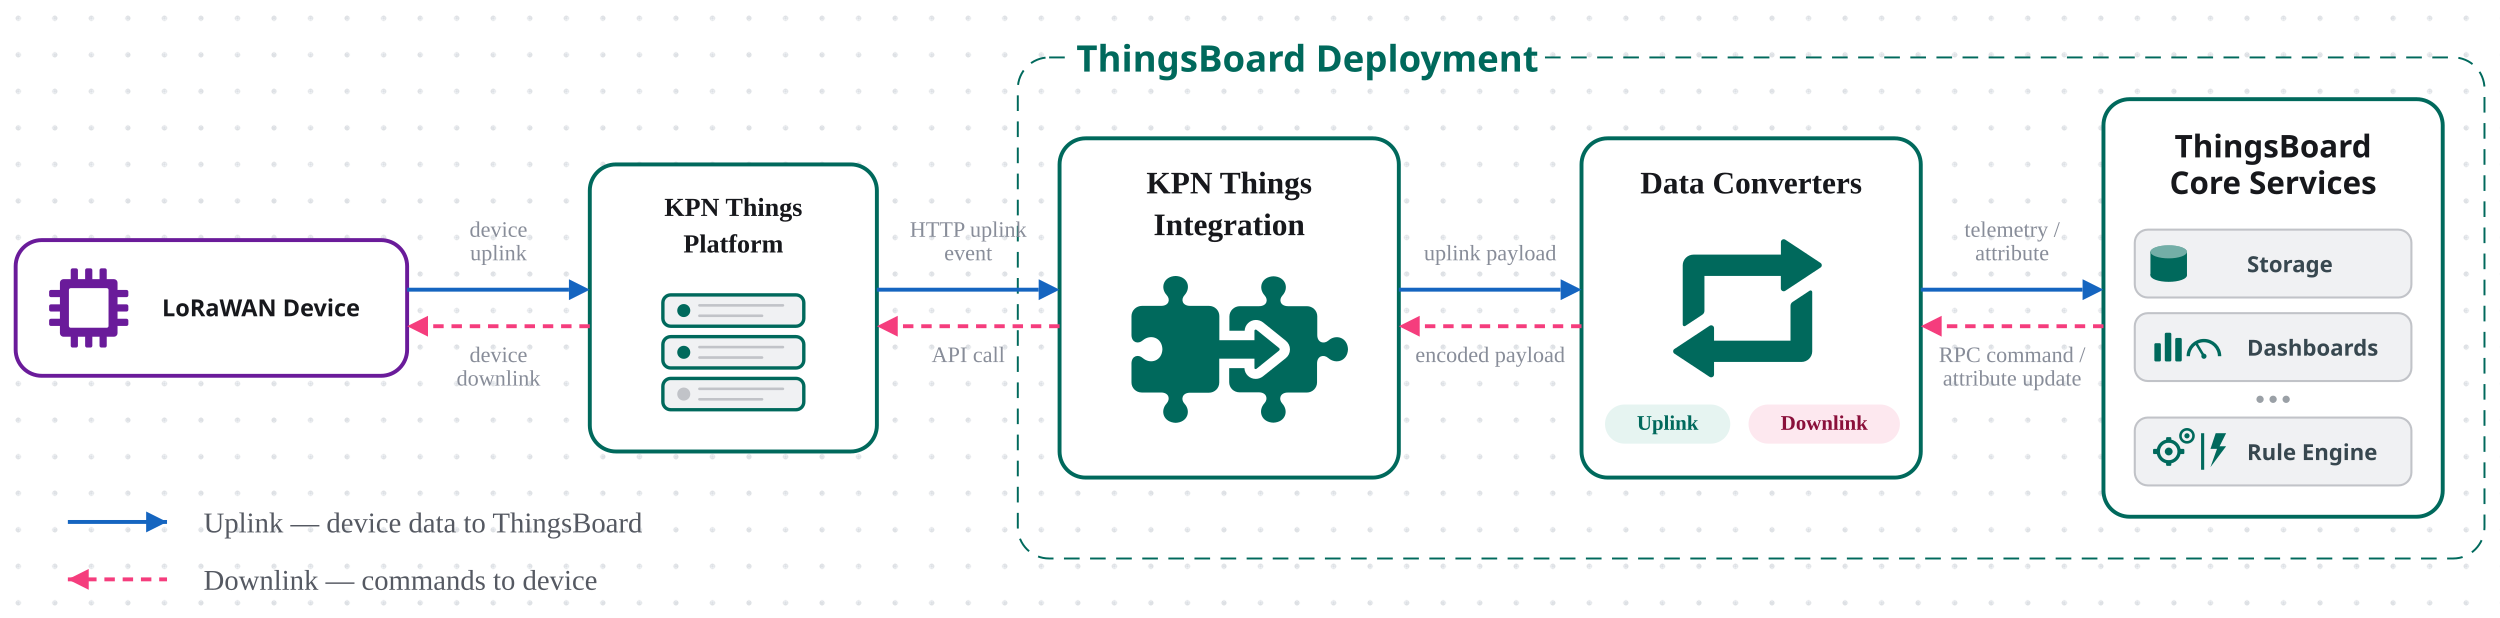
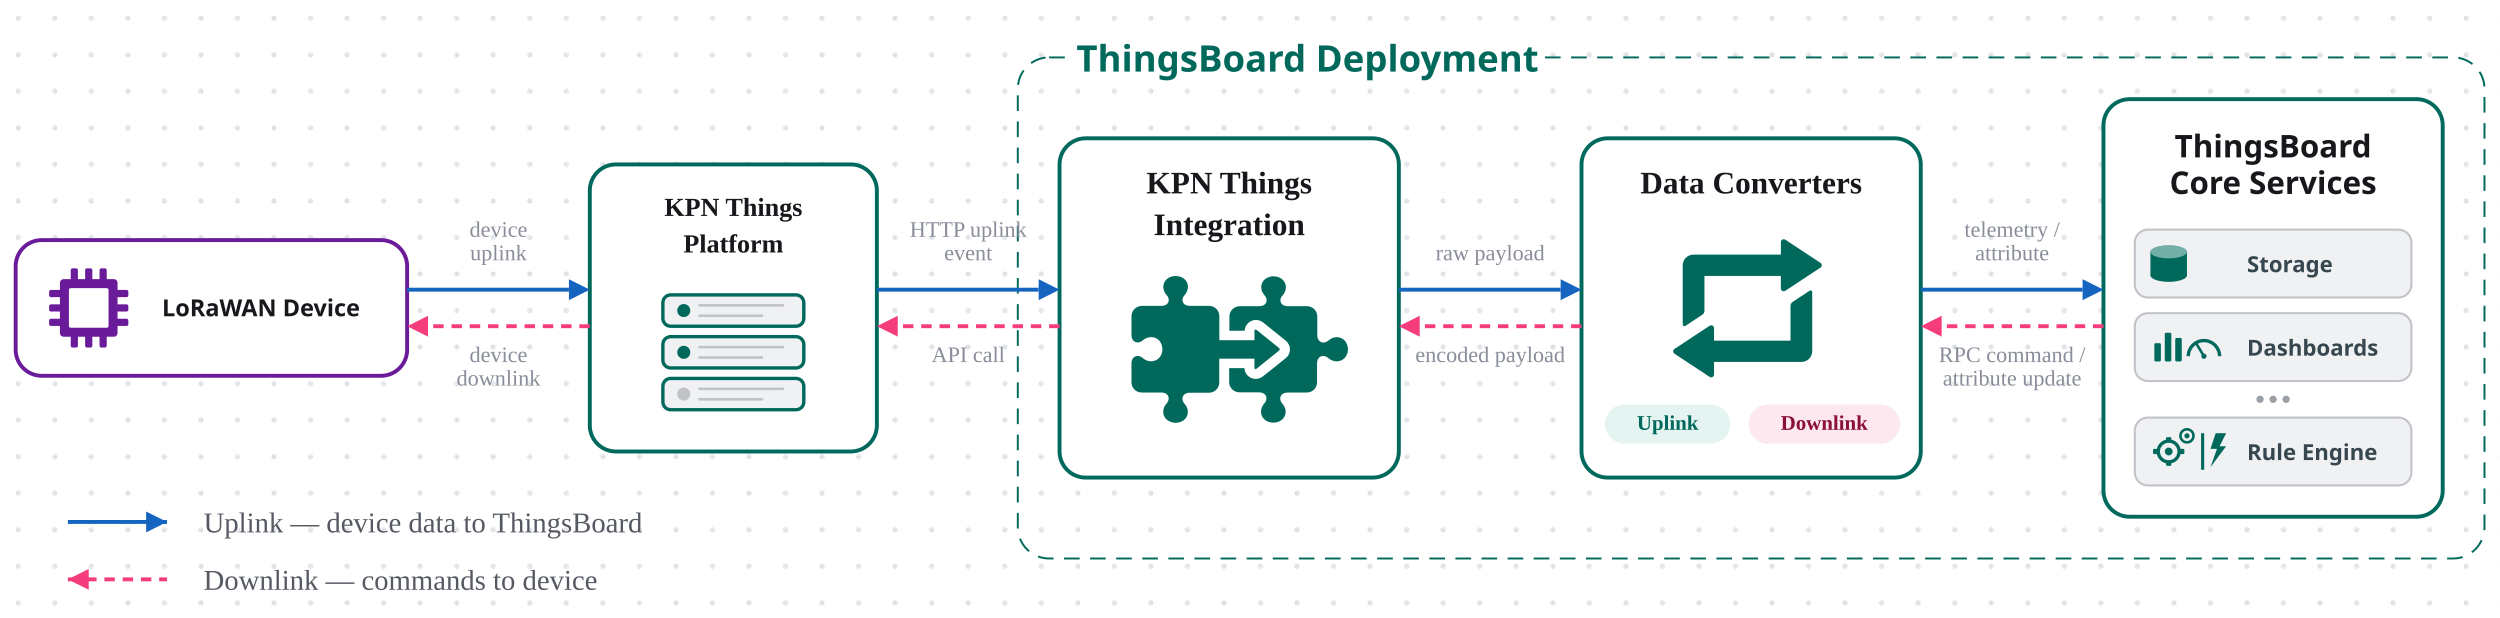
<svg xmlns="http://www.w3.org/2000/svg" viewBox="0 0 1400 346" width="1400">
  <defs>
    <pattern id="dots" x="0" y="0" width="14" height="14" patternUnits="userSpaceOnUse">
      <circle cx="7" cy="7" r="1" fill="#dde0e4" />
    </pattern>
    <clipPath id="clip0">
      <path fill="#fff" d="M0 0h1400v346H0z" />
    </clipPath>
    <marker id="arrow" viewBox="0 0 10 10" refX="8" refY="5" markerWidth="6" markerHeight="6" orient="auto-start-reverse">
      <path d="M2 1L8 5L2 9" fill="none" stroke="context-stroke" stroke-width="1.5" stroke-linecap="round" stroke-linejoin="round" />
    </marker>
  </defs>
  <g clip-path="url(#clip0)" transform="scale(1.461461)">
    <path fill="#fff" d="M0 0h958v237H0z" />
    <rect width="958" height="237" fill="url(#dots)" />
    <g transform="translate(0,33)">
      <rect x="390" y="-11" width="562" height="192" rx="12" fill="none" stroke="#00695c" stroke-width="0.75" stroke-dasharray="6,4" />
      <rect x="410" y="-18" width="178" height="14" fill="#fff" />
      <text x="501" y="-11" text-anchor="middle" font-family="system-ui,sans-serif" font-size="14" fill="#00695c" font-weight="600" dominant-baseline="central">ThingsBoard Deployment</text>
      <rect x="6" y="59" width="150" height="52" rx="10" fill="#fff" stroke="#6a1b9a" stroke-width="1.5" />
      <g transform="translate(13.3,64.3) scale(0.69)" fill="#6a1b9a">
        <rect x="14" y="14" width="32" height="32" rx="2" fill="#6a1b9a" />
        <rect x="19" y="19" width="22" height="22" rx="1" fill="#fff" />
        <rect x="20" y="8" width="4" height="7" rx="1" />
        <rect x="28" y="8" width="4" height="7" rx="1" />
        <rect x="36" y="8" width="4" height="7" rx="1" />
        <rect x="20" y="45" width="4" height="7" rx="1" />
        <rect x="28" y="45" width="4" height="7" rx="1" />
        <rect x="36" y="45" width="4" height="7" rx="1" />
        <rect x="8" y="20" width="7" height="4" rx="1" />
        <rect x="8" y="28" width="7" height="4" rx="1" />
        <rect x="8" y="36" width="7" height="4" rx="1" />
        <rect x="45" y="20" width="7" height="4" rx="1" />
        <rect x="45" y="28" width="7" height="4" rx="1" />
        <rect x="45" y="36" width="7" height="4" rx="1" />
      </g>
      <text x="100" y="85" text-anchor="middle" font-family="system-ui,sans-serif" font-size="9" fill="#17181c" font-weight="600" dominant-baseline="middle">LoRaWAN Device</text>
      <rect x="226" y="30" width="110" height="110" rx="10" fill="#fff" stroke="#00695c" stroke-width="1.5" />
      <text x="281" y="43" text-anchor="middle" font-size="10" fill="#17181c" font-weight="600" dominant-baseline="hanging">KPN Things</text>
      <text x="281" y="57" text-anchor="middle" font-size="10" fill="#17181c" font-weight="600" dominant-baseline="hanging">Platform</text>
      <g fill="none" stroke="#00695c" stroke-width="1.3" stroke-linecap="round">
        <rect x="254" y="80" width="54" height="12" rx="3" fill="#f0f1f3" stroke="#00695c" />
        <circle cx="262" cy="86" r="2.5" fill="#00695c" stroke="none" />
        <line x1="268" y1="84" x2="300" y2="84" stroke="#c1c3c8" stroke-width="1" />
        <line x1="268" y1="88" x2="292" y2="88" stroke="#c1c3c8" stroke-width="1" />
        <rect x="254" y="96" width="54" height="12" rx="3" fill="#f0f1f3" stroke="#00695c" />
        <circle cx="262" cy="102" r="2.5" fill="#00695c" stroke="none" />
        <line x1="268" y1="100" x2="300" y2="100" stroke="#c1c3c8" stroke-width="1" />
        <line x1="268" y1="104" x2="292" y2="104" stroke="#c1c3c8" stroke-width="1" />
        <rect x="254" y="112" width="54" height="12" rx="3" fill="#f0f1f3" stroke="#00695c" />
        <circle cx="262" cy="118" r="2.5" fill="#c1c3c8" stroke="none" />
        <line x1="268" y1="116" x2="300" y2="116" stroke="#c1c3c8" stroke-width="1" />
        <line x1="268" y1="120" x2="292" y2="120" stroke="#c1c3c8" stroke-width="1" />
      </g>
      <rect x="406" y="20" width="130" height="130" rx="10" fill="#fff" stroke="#00695c" stroke-width="1.5" />
      <text x="471" y="33" text-anchor="middle" font-size="12" fill="#17181c" font-weight="600" dominant-baseline="hanging">KPN Things</text>
      <text x="471" y="49" text-anchor="middle" font-size="12" fill="#17181c" font-weight="600" dominant-baseline="hanging">Integration</text>
      <g transform="matrix(-0.16987,0,0,-0.166552,516.5201,141.5578)" fill="#00695c">
        <path d="m 465.3,145.05 h -43.5 c -17.7,0 -21.8,-14.7 -12.6,-25.3 15.2,-17.2 7.1,-43 -20.2,-44.5 -27.3,1 -35.4,27.3 -20.2,44 9.1,10.1 5.1,25.3 -12.6,25.3 h -42.5 c -12.6,0 -23.3,10.1 -23.3,23.3 v 55.1 h -1 -78.4 v -21.8 c 0,-2 -2.5,-3 -4.6,-1.5 l -51.1,42 c -1.5,1.5 -1.5,4 0,5.6 l 51.1,42 c 2,1.5 4.6,0 4.6,-2 v -21.8 h 78.2 1 v 55.6 c 0,12.6 10.1,23.3 23.3,23.3 H 356 c 17.7,0 21.8,14.7 12.6,24.8 -15.2,17.2 -7.1,43 20.2,44 27.3,-1 35.4,-27.3 20.2,-44 -9.1,-10.1 -5.1,-24.8 12.6,-24.8 h 43 c 13.2,0 23.8,-10.6 23.8,-23.8 v -43.6 c -0.5,-17.2 -15.2,-21.2 -25.3,-12.1 -17.2,15.2 -43.5,7.1 -44.5,-20.2 1,-27.3 27.3,-35.4 44.5,-20.2 10.1,9.1 24.8,5.1 25.3,-12.1 v -44 c 0.1,-12.7 -10,-23.3 -23.1,-23.3 z" />
        <path d="m 244.7,145.45 h -43.5 c -17.7,0 -21.8,-15.2 -12.6,-25.3 15.2,-17.2 7.1,-43.5 -20.2,-44.5 -27.3,1 -35.4,26.8 -20.2,44 9.1,10.1 5.1,25.3 -12.6,25.3 H 93.1 c -13.2,0 -23.3,10.6 -23.3,23.3 v 43.5 c 0,17.7 -15.2,21.8 -25.3,12.6 -17.2,-15.2 -43.5,-7.1 -44.5,20.2 1,27.3 27.3,35.4 44,20.2 10.1,-9.1 25.3,-5.1 25.3,12.6 v 43 c 0,13.2 10.6,23.3 23.3,23.3 h 42.5 c 17.7,0 21.8,14.7 12.6,24.8 -15.2,16.7 -7.1,43 20.2,44 27.3,-1 35.4,-26.8 20.2,-44 -9.1,-10.1 -5.1,-24.8 12.6,-24.8 h 43 c 13.2,0 23.8,-10.6 23.8,-23.8 v -32.7 h -34.4 c -0.5,13.7 -11.7,24.8 -25.3,24.8 -6.1,0 -11.6,-2 -16.2,-5.6 l -51.1,-42 c -6.1,-5.1 -9.6,-12.1 -9.6,-20.2 0,-8.1 3.5,-15.2 9.6,-20.2 l 51.6,-42 c 4.6,-3.5 10.1,-5.6 16.2,-5.6 13.7,0 24.8,11.1 25.3,24.8 H 268 v -32.4 c 0,-13.2 -10.6,-23.3 -23.3,-23.3 z" />
      </g>
      <rect x="606" y="20" width="130" height="130" rx="10" fill="#fff" stroke="#00695c" stroke-width="1.5" />
      <text x="671" y="33" text-anchor="middle" font-size="12" fill="#17181c" font-weight="600" dominant-baseline="hanging">Data Converters</text>
      <g transform="matrix(0.217828,0,0,0.213574,616.2844,53.1842)" fill="#00695c">
        <path d="m 373.23,68.177 -61.8,-41.6 c -3.4,-2.3 -7.9,0.1 -7.9,4.2 v 22.5 h -153.6 c -10.6,0 -19.1,8.6 -19.1,19.1 v 106.5 c 0,2.3 2.6,3.7 4.5,2.4 l 30,-20.2 c 2.3,-1.5 3.7,-4.1 3.7,-6.9 v -62.7 h 134.4 v 22.5 c 0,4.1 4.5,6.5 7.9,4.2 l 61.8,-41.6 c 3.1,-2 3.1,-6.4 0.1,-8.4 z" />
        <path d="m 354.13,117.98 -30,20.2 c -2.3,1.5 -3.7,4.1 -3.7,6.9 v 62.6 h -134.5 v -22.5 c 0,-4.1 -4.5,-6.5 -7.9,-4.2 l -61.8,41.6 c -3,2 -3,6.4 0,8.4 l 61.8,41.6 c 3.4,2.3 7.9,-0.1 7.9,-4.2 v -22.5 h 153.5 c 10.6,0.1 19.2,-8.5 19.2,-19.1 v -106.4 c 0,-2.3 -2.6,-3.7 -4.5,-2.4 z" />
      </g>
      <rect x="615" y="122" width="48" height="15" rx="7.5" fill="#e6f4f1" />
      <text x="639" y="129" text-anchor="middle" font-size="8" fill="#00695c" font-weight="700" dominant-baseline="central">Uplink</text>
      <rect x="670" y="122" width="58" height="15" rx="7.5" fill="#fde8ef" />
      <text x="699" y="129" text-anchor="middle" font-size="8" fill="#8a0f3a" font-weight="700" dominant-baseline="central">Downlink</text>
      <rect x="806" y="5" width="130" height="160" rx="10" fill="#fff" stroke="#00695c" stroke-width="1.5" />
      <text x="871" y="18" text-anchor="middle" font-family="system-ui,sans-serif" font-size="12" fill="#17181c" font-weight="600" dominant-baseline="hanging">ThingsBoard</text>
      <text x="871" y="32" text-anchor="middle" font-family="system-ui,sans-serif" font-size="12" fill="#17181c" font-weight="600" dominant-baseline="hanging">Core Services</text>
      <g transform="translate(117,5)">
        <rect x="701" y="50" width="106" height="26" rx="5" fill="#f0f1f3" stroke="#c1c3c8" stroke-width=".8" />
        <g fill="#00695c" transform="translate(45,-6.5)">
          <ellipse cx="669" cy="65" rx="7" ry="2.5" fill="#00695c" />
          <rect x="662" y="65" width="14" height="9" fill="#00695c" />
          <ellipse cx="669" cy="74" rx="7" ry="2.5" fill="#00695c" />
          <ellipse cx="669" cy="65" rx="7" ry="2.5" fill="#e6f4f1" opacity=".5" />
        </g>
        <text x="744" y="63" text-anchor="start" font-family="system-ui,sans-serif" font-size="8.5" fill="#37474f" font-weight="600" dominant-baseline="central">Storage</text>
        <rect x="701" y="82" width="106" height="26" rx="5" fill="#f0f1f3" stroke="#c1c3c8" stroke-width=".8" />
        <g fill="#00695c" transform="translate(47.5,-5.5)">
          <rect x="661" y="99" width="2.5" height="7" rx=".5" />
          <rect x="665" y="95" width="2.5" height="11" rx=".5" />
          <rect x="669" y="97" width="2.5" height="9" rx=".5" />
          <path d="M674,104 a6,6 0 0,1 12,0" fill="none" stroke="#00695c" stroke-width="1.3" />
          <line x1="680" y1="104" x2="677" y2="99" stroke="#00695c" stroke-width="1" stroke-linecap="round" />
          <circle cx="680" cy="104" r="1" fill="#00695c" />
        </g>
        <text x="744" y="95" text-anchor="start" font-family="system-ui,sans-serif" font-size="8.5" fill="#37474f" font-weight="600" dominant-baseline="central">Dashboards</text>
        <circle cx="749" cy="115" r="1.4" fill="#9aa0a6" />
        <circle cx="754" cy="115" r="1.4" fill="#9aa0a6" />
        <circle cx="759" cy="115" r="1.4" fill="#9aa0a6" />
        <rect x="701" y="122" width="106" height="26" rx="5" fill="#f0f1f3" stroke="#c1c3c8" stroke-width=".8" />
        <g fill="#00695c" transform="translate(49,0)">
          <circle cx="665" cy="135" r="4" fill="none" stroke="#00695c" stroke-width="1.3" />
          <circle cx="665" cy="135" r="1.5" fill="#00695c" />
          <rect x="664" y="129.5" width="2" height="2" rx=".4" />
          <rect x="664" y="138.5" width="2" height="2" rx=".4" />
          <rect x="659" y="134" width="2" height="2" rx=".4" />
          <rect x="669" y="134" width="2" height="2" rx=".4" />
          <circle cx="672" cy="129" r="2.5" fill="none" stroke="#00695c" stroke-width="1" />
          <circle cx="672" cy="129" r="1" fill="#00695c" />
          <line x1="678" y1="128" x2="678" y2="142" stroke="#00695c" stroke-width="1.2" />
          <polygon points="683,128 681,134 683.5,134 681,141 687,133 684.5,133 687,128" fill="#00695c" />
        </g>
        <text x="744" y="135" text-anchor="start" font-family="system-ui,sans-serif" font-size="8.5" fill="#37474f" font-weight="600" dominant-baseline="central">Rule Engine</text>
      </g>
      <line x1="156" y1="78" x2="218" y2="78" stroke="#1565c0" stroke-width="1.5" />
      <polygon points="218,74 226,78 218,82" fill="#1565c0" />
      <line x1="336" y1="78" x2="398" y2="78" stroke="#1565c0" stroke-width="1.5" />
      <polygon points="398,74 406,78 398,82" fill="#1565c0" />
      <line x1="536" y1="78" x2="598" y2="78" stroke="#1565c0" stroke-width="1.5" />
      <polygon points="598,74 606,78 598,82" fill="#1565c0" />
      <line x1="736" y1="78" x2="798" y2="78" stroke="#1565c0" stroke-width="1.5" />
      <polygon points="798,74 806,78 798,82" fill="#1565c0" />
      <line x1="226" y1="92" x2="164" y2="92" stroke="#f53d7d" stroke-width="1.5" stroke-dasharray="4,3" />
      <polygon points="164,88 156,92 164,96" fill="#f53d7d" />
      <line x1="406" y1="92" x2="344" y2="92" stroke="#f53d7d" stroke-width="1.5" stroke-dasharray="4,3" />
      <polygon points="344,88 336,92 344,96" fill="#f53d7d" />
      <line x1="606" y1="92" x2="544" y2="92" stroke="#f53d7d" stroke-width="1.5" stroke-dasharray="4,3" />
      <polygon points="544,88 536,92 544,96" fill="#f53d7d" />
      <line x1="806" y1="92" x2="744" y2="92" stroke="#f53d7d" stroke-width="1.5" stroke-dasharray="4,3" />
      <polygon points="744,88 736,92 744,96" fill="#f53d7d" />
      <text x="191" y="52" text-anchor="middle" font-size="8.5" fill="#888d99" dominant-baseline="hanging">device</text>
      <text x="191" y="61" text-anchor="middle" font-size="8.5" fill="#888d99" dominant-baseline="hanging">uplink</text>
      <text x="371" y="52" text-anchor="middle" font-size="8.5" fill="#888d99" dominant-baseline="hanging">HTTP uplink</text>
      <text x="371" y="61" text-anchor="middle" font-size="8.5" fill="#888d99" dominant-baseline="hanging">event</text>
-       <text x="571" y="61" text-anchor="middle" font-size="8.5" fill="#888d99" dominant-baseline="hanging">uplink payload</text>
+       <text x="571" y="61" text-anchor="middle" font-size="8.5" fill="#888d99" dominant-baseline="hanging">raw payload</text>
      <text x="771" y="52" text-anchor="middle" font-size="8.5" fill="#888d99" dominant-baseline="hanging">telemetry /</text>
      <text x="771" y="61" text-anchor="middle" font-size="8.5" fill="#888d99" dominant-baseline="hanging">attribute</text>
      <text x="191" y="100" text-anchor="middle" font-size="8.5" fill="#888d99" dominant-baseline="hanging">device</text>
      <text x="191" y="109" text-anchor="middle" font-size="8.5" fill="#888d99" dominant-baseline="hanging">downlink</text>
      <text x="371" y="100" text-anchor="middle" font-size="8.5" fill="#888d99" dominant-baseline="hanging">API call</text>
      <text x="571" y="100" text-anchor="middle" font-size="8.5" fill="#888d99" dominant-baseline="hanging">encoded payload</text>
      <text x="771" y="100" text-anchor="middle" font-size="8.5" fill="#888d99" dominant-baseline="hanging">RPC command /</text>
      <text x="771" y="109" text-anchor="middle" font-size="8.5" fill="#888d99" dominant-baseline="hanging">attribute update</text>
    </g>
    <line x1="26" y1="200" x2="64" y2="200" stroke="#1565c0" stroke-width="1.5" />
    <polygon points="56,196 64,200 56,204" fill="#1565c0" />
    <text x="78" y="204" font-size="11" fill="#555962">Uplink — device data to ThingsBoard</text>
    <line x1="26" y1="222" x2="64" y2="222" stroke="#f53d7d" stroke-width="1.5" stroke-dasharray="4,3" />
    <polygon points="34,218 26,222 34,226" fill="#f53d7d" />
    <text x="78" y="226" font-size="11" fill="#555962">Downlink — commands to device</text>
  </g>
</svg>
